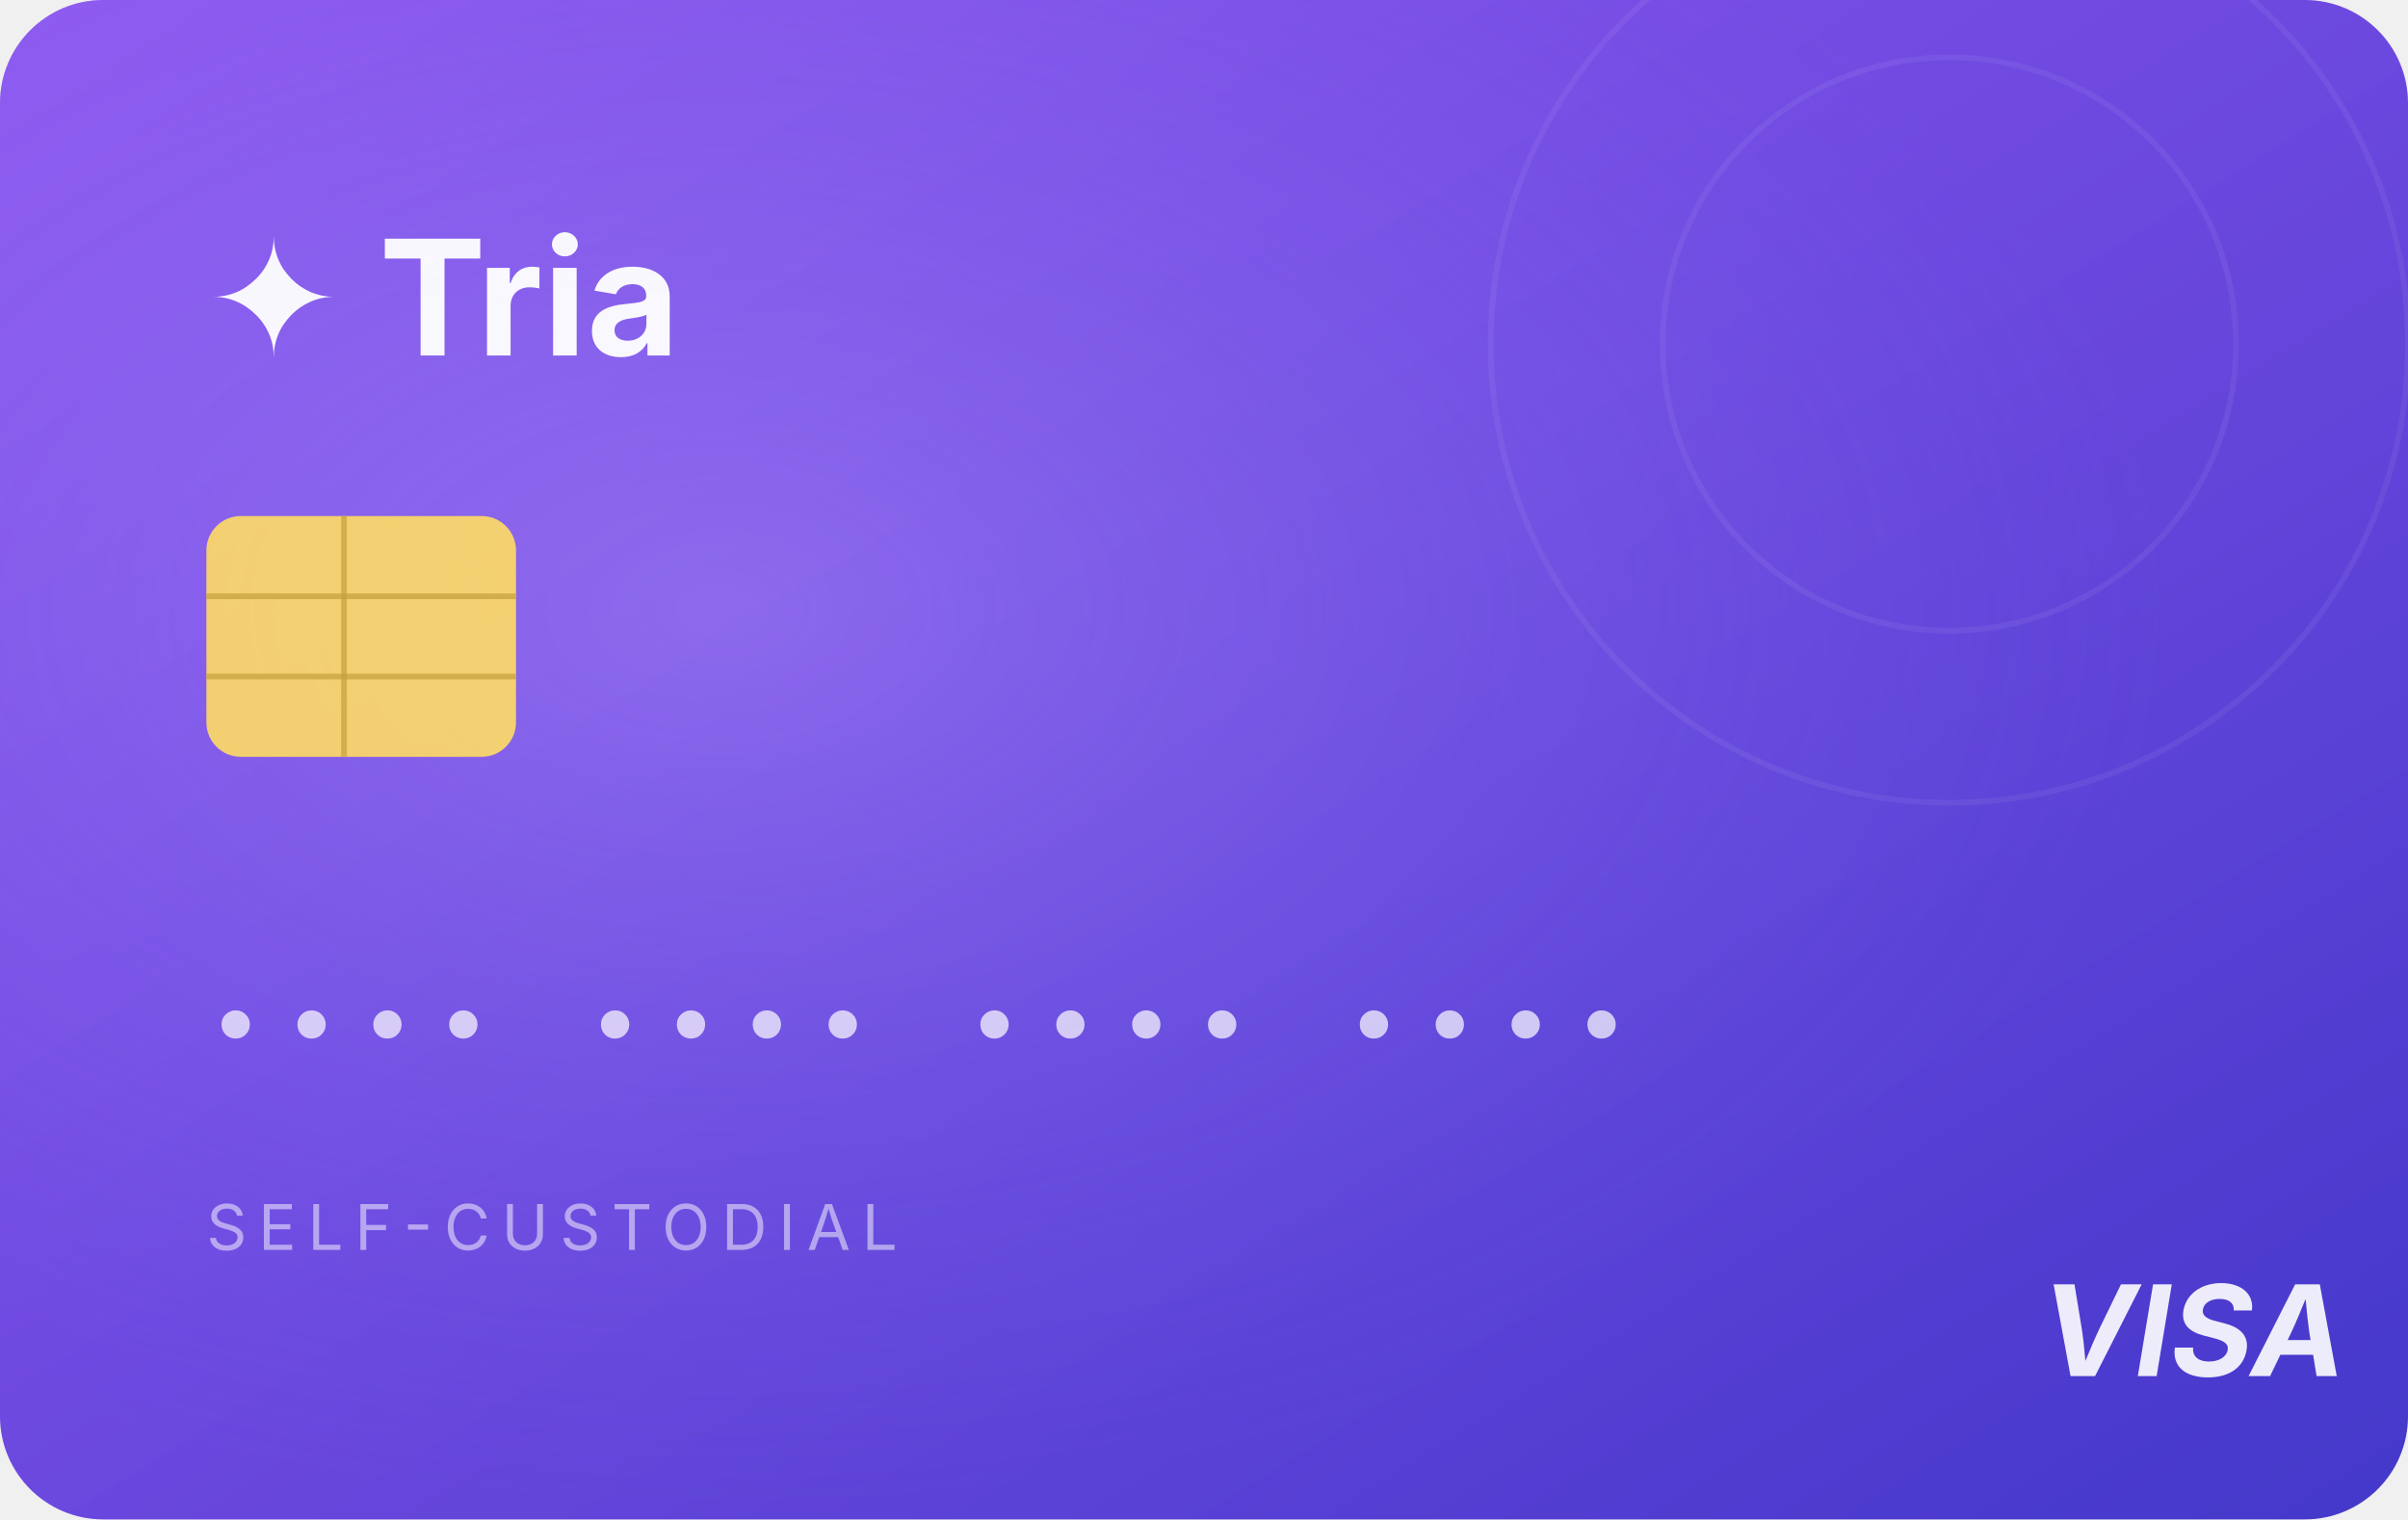
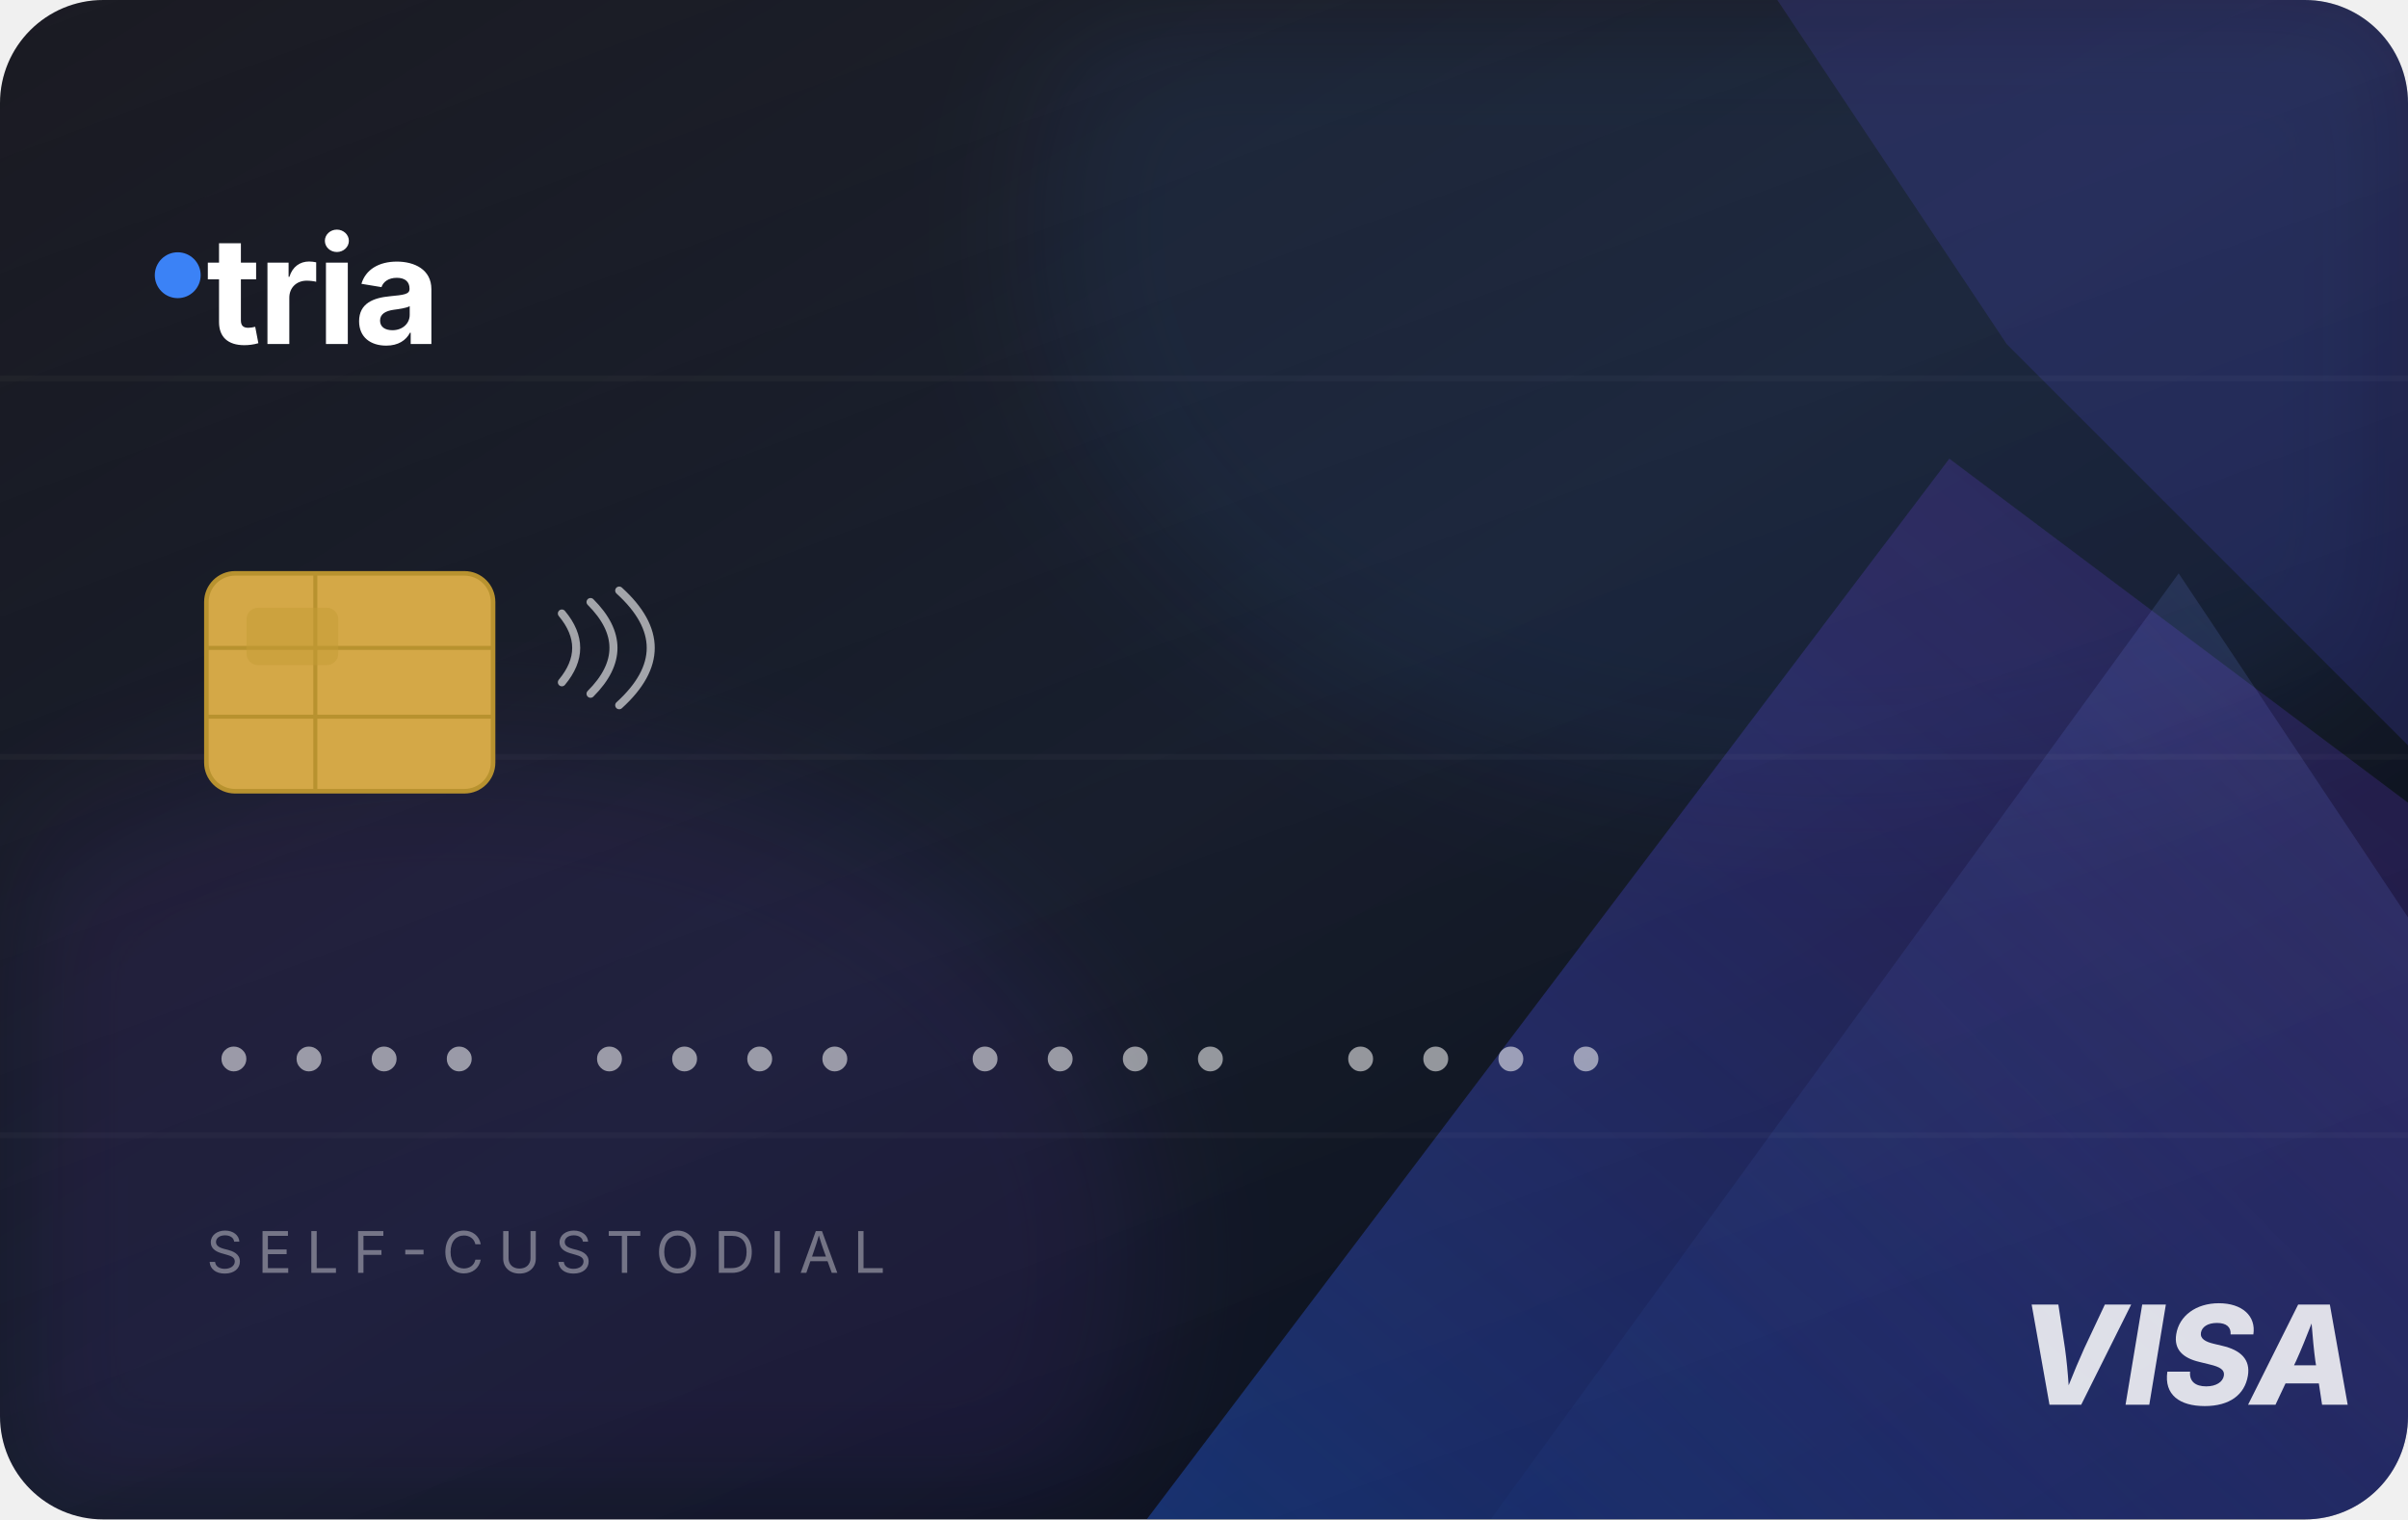
<svg xmlns="http://www.w3.org/2000/svg" viewBox="0 0 420 265" width="420" height="265">
  <defs>
-     <linearGradient id="bg" x1="0%" y1="0%" x2="100%" y2="100%">
-       <stop offset="0%" style="stop-color:#7c3aed" />
-       <stop offset="100%" style="stop-color:#4338ca" />
+     <linearGradient id="tria-bg" x1="0%" y1="0%" x2="100%" y2="100%">
+       <stop offset="0%" stop-color="#0a0a12" />
+       <stop offset="50%" stop-color="#111827" />
+       <stop offset="100%" stop-color="#080c18" />
    </linearGradient>
-     <linearGradient id="shine" x1="0%" y1="0%" x2="100%" y2="100%">
-       <stop offset="0%" style="stop-color:rgba(255,255,255,0.15)" />
-       <stop offset="100%" style="stop-color:rgba(255,255,255,0)" />
+     <linearGradient id="tria-geo1" x1="0%" y1="100%" x2="100%" y2="0%">
+       <stop offset="0%" stop-color="#2563eb" stop-opacity="0.7" />
+       <stop offset="100%" stop-color="#7c3aed" stop-opacity="0.3" />
    </linearGradient>
-     <radialGradient id="glow" cx="30%" cy="40%" r="60%">
-       <stop offset="0%" style="stop-color:rgba(167,139,250,0.4)" />
-       <stop offset="100%" style="stop-color:rgba(99,102,241,0)" />
-     </radialGradient>
+     <linearGradient id="tria-geo2" x1="100%" y1="0%" x2="0%" y2="100%">
+       <stop offset="0%" stop-color="#818cf8" stop-opacity="0.5" />
+       <stop offset="100%" stop-color="#3b82f6" stop-opacity="0.1" />
+     </linearGradient>
+     <linearGradient id="tria-shine" x1="0%" y1="0%" x2="60%" y2="100%">
+       <stop offset="0%" stop-color="rgba(255,255,255,0.07)" />
+       <stop offset="100%" stop-color="rgba(255,255,255,0)" />
+     </linearGradient>
+     <filter id="tria-blur">
+       <feGaussianBlur stdDeviation="12" />
+     </filter>
+     <clipPath id="tria-clip">
+       <rect width="420" height="265" rx="18" />
+     </clipPath>
  </defs>
-   <rect width="420" height="265" rx="18" fill="url(#bg)" />
-   <rect width="420" height="265" rx="18" fill="url(#glow)" />
-   <rect width="420" height="265" rx="18" fill="url(#shine)" />
-   <circle cx="340" cy="60" r="80" fill="none" stroke="rgba(255,255,255,0.06)" stroke-width="1" />
-   <circle cx="340" cy="60" r="50" fill="none" stroke="rgba(255,255,255,0.06)" stroke-width="1" />
-   <rect x="36" y="90" width="54" height="42" rx="6" fill="rgba(255,220,100,0.9)" />
-   <line x1="36" y1="104" x2="90" y2="104" stroke="rgba(200,160,60,0.7)" stroke-width="1" />
-   <line x1="36" y1="118" x2="90" y2="118" stroke="rgba(200,160,60,0.7)" stroke-width="1" />
-   <line x1="60" y1="90" x2="60" y2="132" stroke="rgba(200,160,60,0.7)" stroke-width="1" />
-   <text x="36" y="62" font-family="system-ui,-apple-system,sans-serif" font-size="28" font-weight="700" fill="white" opacity="0.95">✦ Tria</text>
-   <text x="36" y="185" font-family="monospace" font-size="17" fill="rgba(255,255,255,0.7)" letter-spacing="3">•••• •••• •••• ••••</text>
-   <text x="36" y="218" font-family="system-ui,-apple-system,sans-serif" font-size="11" fill="rgba(255,255,255,0.5)" letter-spacing="2">SELF-CUSTODIAL</text>
-   <text x="356" y="240" font-family="system-ui,-apple-system,sans-serif" font-size="22" font-weight="700" font-style="italic" fill="white" opacity="0.9">VISA</text>
+   <rect width="420" height="265" rx="18" fill="url(#tria-bg)" />
+   <g clip-path="url(#tria-clip)">
+     <ellipse cx="320" cy="40" rx="140" ry="100" fill="#3b82f6" opacity="0.08" filter="url(#tria-blur)" />
+     <ellipse cx="80" cy="220" rx="120" ry="90" fill="#7c3aed" opacity="0.10" filter="url(#tria-blur)" />
+     <polygon points="200,265 340,80 420,140 420,265" fill="url(#tria-geo1)" opacity="0.55" />
+     <polygon points="260,265 380,100 420,160 420,265" fill="url(#tria-geo2)" opacity="0.35" />
+     <polygon points="310,0 420,0 420,130 350,60" fill="#4f46e5" opacity="0.18" />
+     <line x1="0" y1="132" x2="420" y2="132" stroke="rgba(255,255,255,0.03)" stroke-width="1" />
+     <line x1="0" y1="66" x2="420" y2="66" stroke="rgba(255,255,255,0.03)" stroke-width="1" />
+     <line x1="0" y1="198" x2="420" y2="198" stroke="rgba(255,255,255,0.03)" stroke-width="1" />
+     <rect width="420" height="265" rx="18" fill="url(#tria-shine)" />
+   </g>
+   <rect x="36" y="100" width="50" height="38" rx="5" fill="#d4a847" />
+   <rect x="36" y="100" width="50" height="38" rx="5" fill="none" stroke="#b8922f" stroke-width="0.8" />
+   <line x1="36" y1="113" x2="86" y2="113" stroke="#b8922f" stroke-width="0.7" />
+   <line x1="36" y1="125" x2="86" y2="125" stroke="#b8922f" stroke-width="0.7" />
+   <line x1="55" y1="100" x2="55" y2="138" stroke="#b8922f" stroke-width="0.7" />
+   <rect x="43" y="106" width="16" height="10" rx="2" fill="#c49b35" opacity="0.5" />
+   <g transform="translate(98,108)" opacity="0.6">
+     <path d="M0,11 Q5,5 0,-1" fill="none" stroke="white" stroke-width="1.4" stroke-linecap="round" />
+     <path d="M5,13 Q13,5 5,-3" fill="none" stroke="white" stroke-width="1.4" stroke-linecap="round" />
+     <path d="M10,15 Q21,5 10,-5" fill="none" stroke="white" stroke-width="1.4" stroke-linecap="round" />
+   </g>
+   <text x="36" y="60" font-family="system-ui,-apple-system,sans-serif" font-size="26" font-weight="700" fill="white" letter-spacing="-0.5">tria</text>
+   <circle cx="31" cy="48" r="4" fill="#3b82f6" />
+   <text x="36" y="190" font-family="'Courier New',monospace" font-size="16" fill="rgba(255,255,255,0.55)" letter-spacing="3.5">•••• •••• •••• ••••</text>
+   <text x="36" y="222" font-family="system-ui,-apple-system,sans-serif" font-size="10" fill="rgba(255,255,255,0.38)" letter-spacing="2.5">SELF-CUSTODIAL</text>
+   <text x="352" y="245" font-family="system-ui,-apple-system,sans-serif" font-size="24" font-weight="800" font-style="italic" fill="white" opacity="0.85">VISA</text>
</svg>
